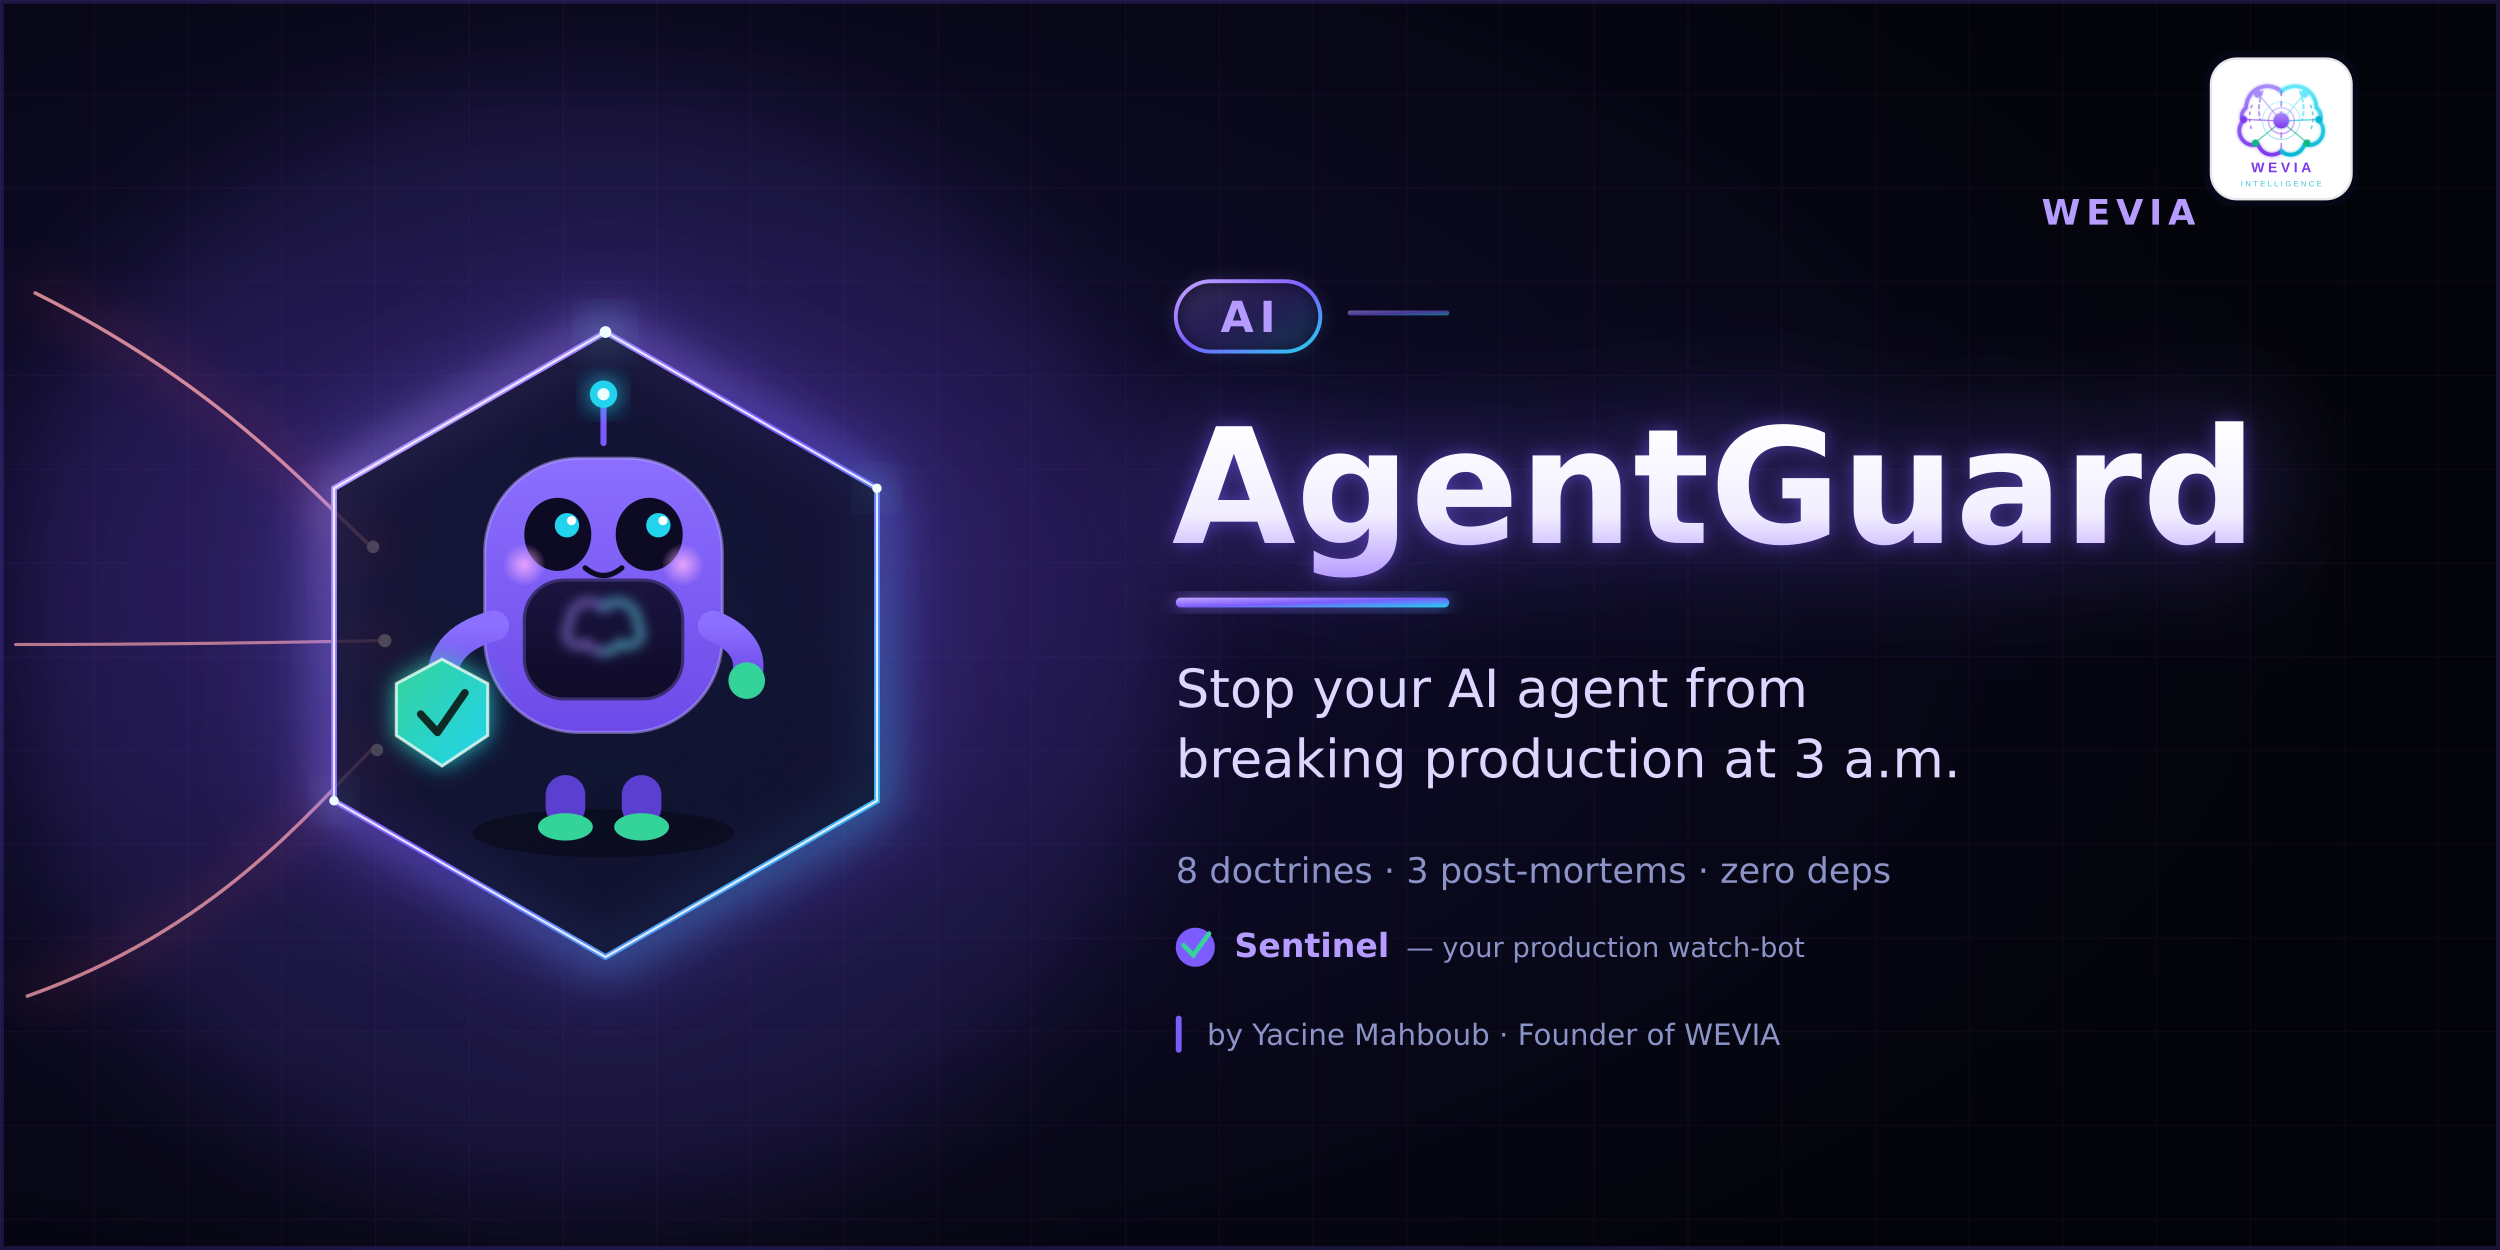
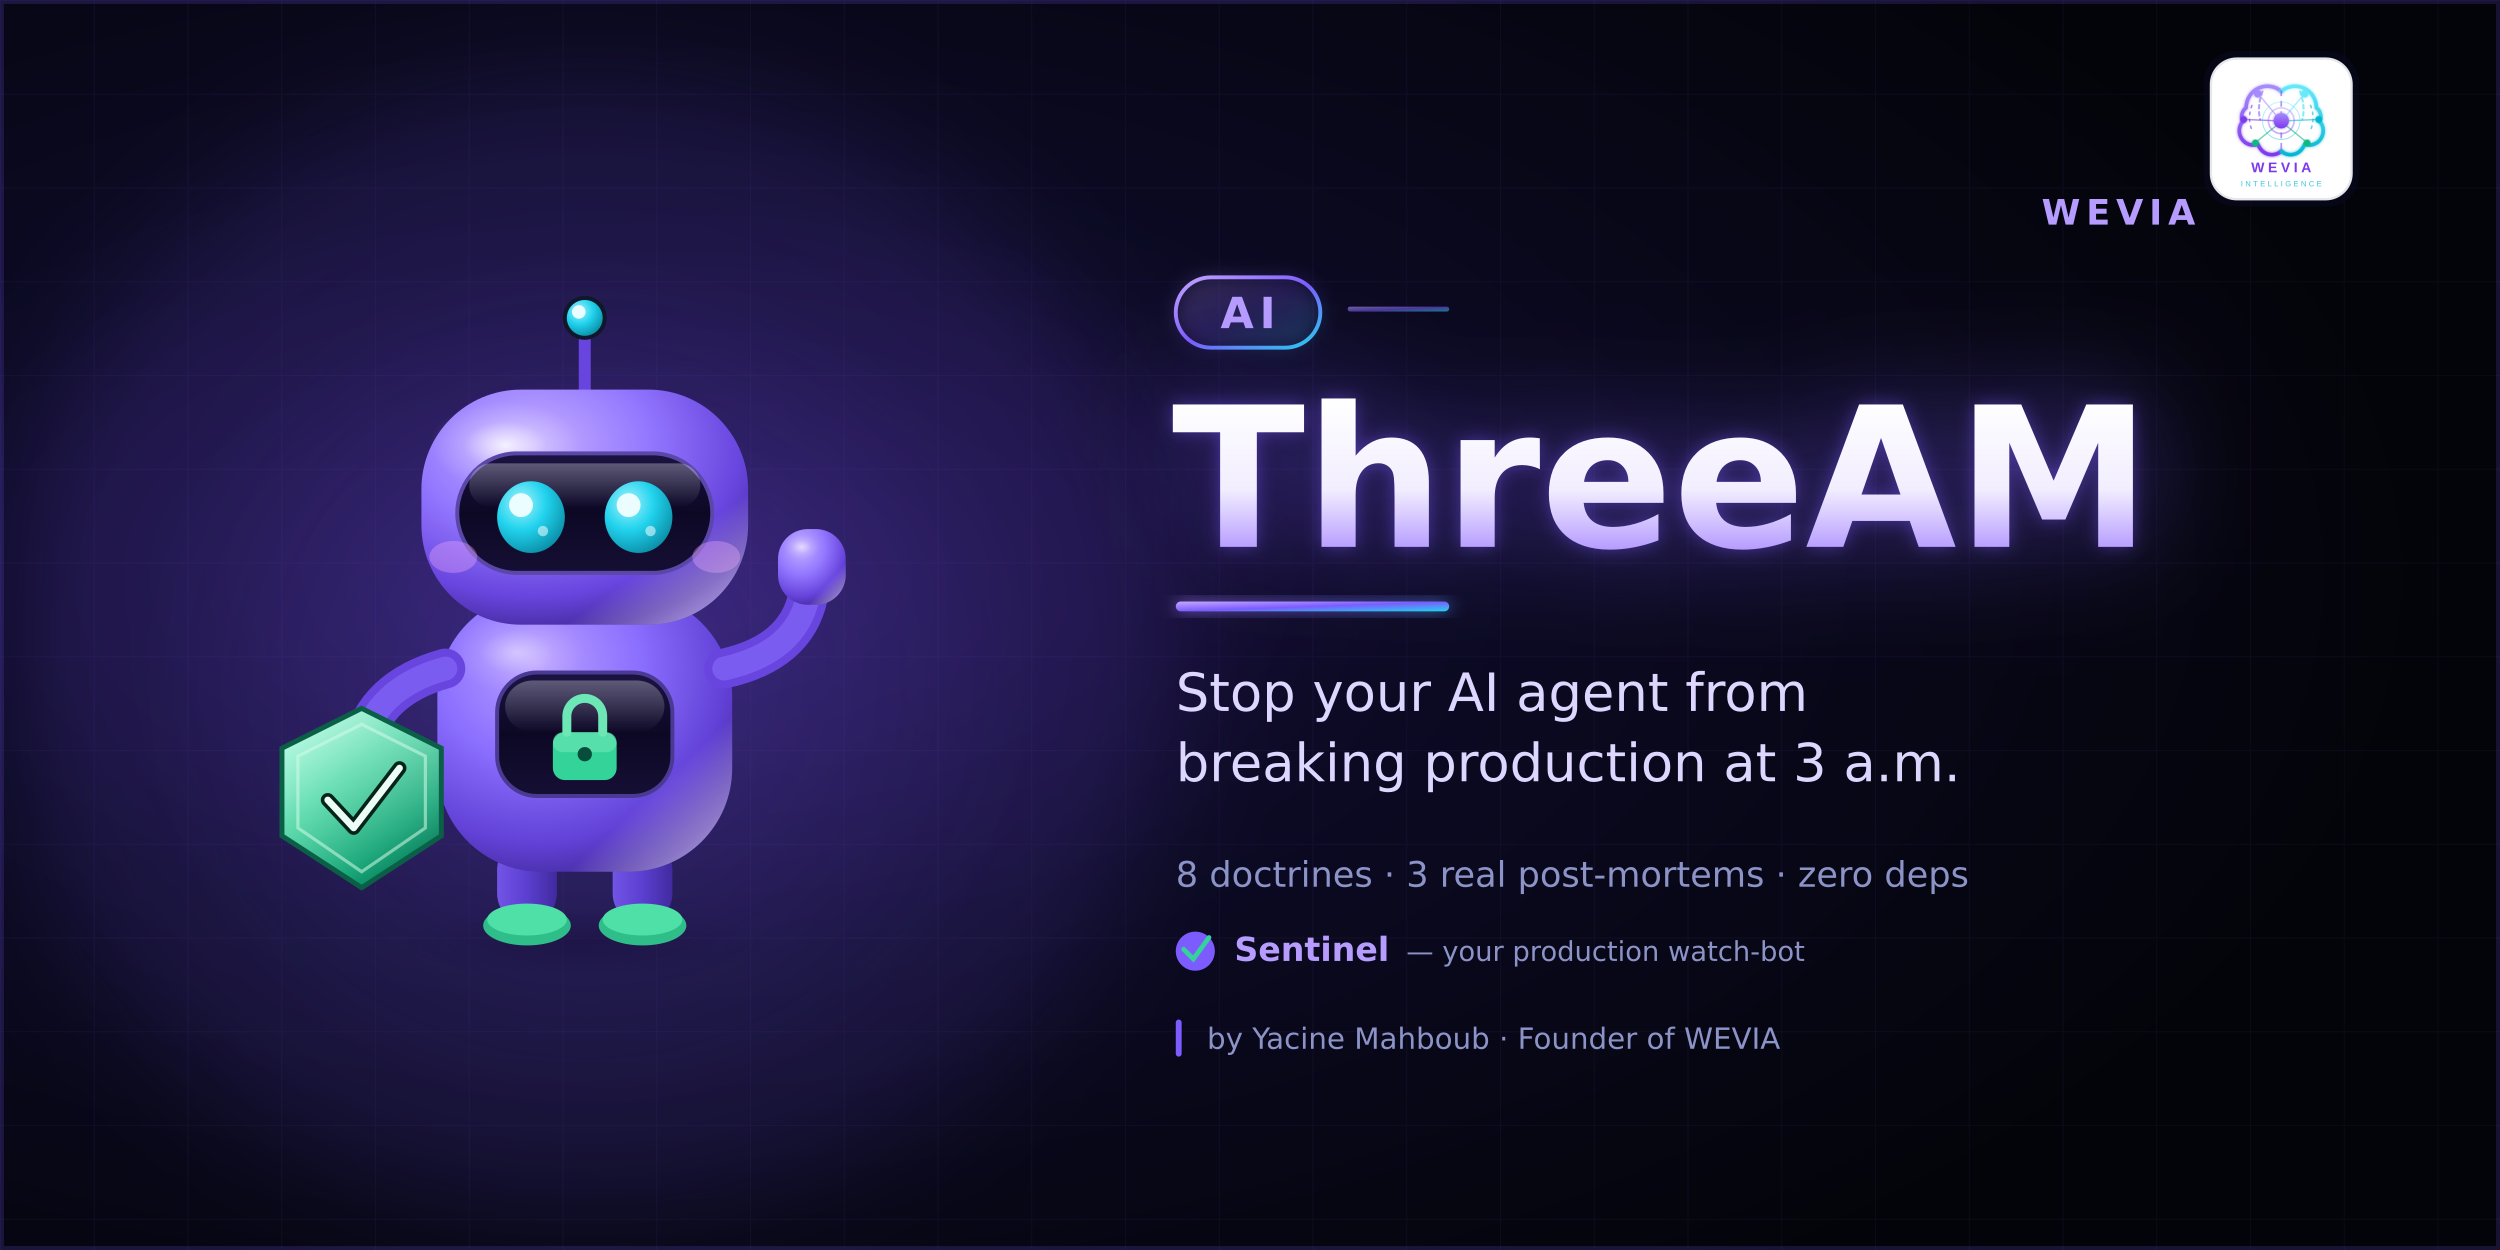
<svg xmlns="http://www.w3.org/2000/svg" viewBox="0 0 1280 640" width="1280" height="640">
  <defs>
-     <radialGradient id="amb" cx="0.24" cy="0.46" r="0.72">
+     <radialGradient id="amb" cx="0.26" cy="0.46" r="0.72">
      <stop offset="0" stop-color="#241452" />
      <stop offset="0.42" stop-color="#0c0a24" />
      <stop offset="1" stop-color="#030409" />
    </radialGradient>
    <linearGradient id="neon" x1="0" y1="0" x2="1" y2="1">
      <stop offset="0" stop-color="#C4A6FF" />
      <stop offset="0.5" stop-color="#7C5CFF" />
      <stop offset="1" stop-color="#22D3EE" />
    </linearGradient>
    <linearGradient id="txtg" x1="0" y1="0" x2="0" y2="1">
      <stop offset="0" stop-color="#FFFFFF" />
      <stop offset="0.6" stop-color="#F2EEFF" />
      <stop offset="1" stop-color="#B69CFF" />
    </linearGradient>
    <filter id="bL" x="-100%" y="-100%" width="300%" height="300%">
      <feGaussianBlur stdDeviation="30" />
    </filter>
-     <filter id="bM" x="-80%" y="-80%" width="260%" height="260%">
-       <feGaussianBlur stdDeviation="12" />
-     </filter>
    <filter id="bS" x="-60%" y="-60%" width="220%" height="220%">
      <feGaussianBlur stdDeviation="4.5" />
    </filter>
    <pattern id="mesh" width="48" height="48" patternUnits="userSpaceOnUse">
      <path d="M48 0H0V48" fill="none" stroke="#8B5CF6" stroke-opacity="0.06" stroke-width="1" />
    </pattern>
+     <radialGradient id="stage" cx="0.5" cy="0.5" r="0.5">
+       <stop offset="0" stop-color="#7C5CFF" stop-opacity="0.20" />
+       <stop offset="1" stop-color="#7C5CFF" stop-opacity="0" />
+     </radialGradient>
  </defs>
  <rect width="1280" height="640" fill="url(#amb)" />
  <rect width="1280" height="640" fill="url(#mesh)" />
-   <ellipse cx="300" cy="330" rx="300" ry="290" fill="#7C5CFF" opacity="0.15" filter="url(#bL)" />
-   <ellipse cx="300" cy="330" rx="118" ry="118" fill="#22D3EE" opacity="0.11" filter="url(#bL)" />
+   <ellipse cx="300" cy="330" rx="300" ry="290" fill="#7C5CFF" opacity="0.14" filter="url(#bL)" />
+   <ellipse cx="300" cy="350" rx="230" ry="220" fill="url(#stage)" />
  <g transform="translate(1132,30) scale(0.6)">
    <rect x="-6" y="-6" width="132" height="132" rx="26" fill="#0a0a20" opacity="0.55" />
    <defs>
      <linearGradient id="wgl" x1="0" y1="0" x2="0" y2="1">
        <stop offset="0%" stop-color="#a78bfa" />
        <stop offset="100%" stop-color="#7c3aed" />
      </linearGradient>
      <linearGradient id="wgr" x1="0" y1="0" x2="0" y2="1">
        <stop offset="0%" stop-color="#67e8f9" />
        <stop offset="100%" stop-color="#06b6d4" />
      </linearGradient>
      <filter id="wglow">
        <feGaussianBlur stdDeviation="1.5" result="b" />
        <feMerge>
          <feMergeNode in="b" />
          <feMergeNode in="SourceGraphic" />
        </feMerge>
      </filter>
    </defs>
    <rect width="120" height="120" rx="22" fill="#ffffff" stroke="#e5e7eb" stroke-width="2" />
    <path d="     M60,28     C56,24 48,22 41,25     C34,28 30,35 30,42     C27,44 25,49 27,54     C24,57 23,63 26,68     C29,73 35,75 40,73     C42,78 46,82 52,82     C57,82 60,79 60,79   " fill="none" stroke="url(#wgl)" stroke-width="3" stroke-linecap="round" stroke-linejoin="round" filter="url(#wglow)" />
    <path d="M44,28 C41,36 40,44 42,52" fill="none" stroke="#a78bfa" stroke-width="1.8" stroke-dasharray="3,3" stroke-linecap="round" opacity="0.8" />
    <path d="M35,40 C32,47 32,56 36,63" fill="none" stroke="#7c3aed" stroke-width="1.4" stroke-dasharray="2,4" stroke-linecap="round" opacity="0.6" />
    <path d="     M60,28     C64,24 72,22 79,25     C86,28 90,35 90,42     C93,44 95,49 93,54     C96,57 97,63 94,68     C91,73 85,75 80,73     C78,78 74,82 68,82     C63,82 60,79 60,79   " fill="none" stroke="url(#wgr)" stroke-width="3" stroke-linecap="round" stroke-linejoin="round" filter="url(#wglow)" />
    <path d="M76,28 C79,36 80,44 78,52" fill="none" stroke="#67e8f9" stroke-width="1.8" stroke-dasharray="3,3" stroke-linecap="round" opacity="0.8" />
    <path d="M85,40 C88,47 88,56 84,63" fill="none" stroke="#06b6d4" stroke-width="1.4" stroke-dasharray="2,4" stroke-linecap="round" opacity="0.6" />
    <line x1="60" y1="27" x2="60" y2="80" stroke="#7c3aed" stroke-width="1.5" stroke-dasharray="5,4" opacity="0.55" />
    <circle cx="40" cy="30" r="3.2" fill="#a78bfa" filter="url(#wglow)" />
    <circle cx="28" cy="52" r="2.8" fill="#7c3aed" filter="url(#wglow)" />
    <circle cx="38" cy="72" r="2.8" fill="#10b981" filter="url(#wglow)" />
    <circle cx="80" cy="30" r="3.2" fill="#67e8f9" filter="url(#wglow)" />
    <circle cx="92" cy="52" r="2.8" fill="#06b6d4" filter="url(#wglow)" />
    <circle cx="82" cy="72" r="2.8" fill="#10b981" filter="url(#wglow)" />
    <line x1="42" y1="32" x2="57" y2="50" stroke="#a78bfa" stroke-width="1.2" opacity="0.6" />
    <line x1="30" y1="52" x2="54" y2="53" stroke="#7c3aed" stroke-width="1.2" opacity="0.6" />
    <line x1="40" y1="70" x2="56" y2="57" stroke="#10b981" stroke-width="1.2" opacity="0.6" />
    <line x1="78" y1="32" x2="63" y2="50" stroke="#67e8f9" stroke-width="1.2" opacity="0.6" />
    <line x1="90" y1="52" x2="66" y2="53" stroke="#06b6d4" stroke-width="1.2" opacity="0.6" />
    <line x1="80" y1="70" x2="64" y2="57" stroke="#10b981" stroke-width="1.2" opacity="0.6" />
    <circle cx="60" cy="53" r="6.5" fill="url(#wgl)" filter="url(#wglow)" />
    <circle cx="60" cy="53" r="11" fill="none" stroke="url(#wgl)" stroke-width="1.5" opacity="0.4" />
    <circle cx="60" cy="53" r="16" fill="none" stroke="url(#wgr)" stroke-width="0.8" opacity="0.45" />
    <text x="60" y="97" font-family="Arial Black,Arial" font-weight="900" font-size="12" fill="#7c3aed" text-anchor="middle" letter-spacing="3">WEVIA</text>
    <text x="60" y="109" font-family="Arial,sans-serif" font-size="6.5" fill="#06b6d4" text-anchor="middle" letter-spacing="2" opacity="0.8">INTELLIGENCE</text>
  </g>
  <text x="1124" y="115" text-anchor="end" font-family="DejaVu Sans" font-weight="bold" font-size="18" fill="#B69CFF" letter-spacing="3">WEVIA</text>
-   <g stroke-linecap="round" fill="none">
-     <path d="M18,150 C110,196 156,248 188,278" stroke="#F43F5E" stroke-width="7" opacity="0.28" filter="url(#bM)" />
-     <path d="M18,150 C110,196 156,248 188,278" stroke="#FDA4AF" stroke-width="1.8" opacity="0.8" />
-     <path d="M14,510 C110,476 158,416 190,384" stroke="#F43F5E" stroke-width="7" opacity="0.26" filter="url(#bM)" />
-     <path d="M14,510 C110,476 158,416 190,384" stroke="#FDA4AF" stroke-width="1.8" opacity="0.74" />
-     <path d="M8,330 C82,330 140,329 194,328" stroke="#F43F5E" stroke-width="7" opacity="0.24" filter="url(#bM)" />
-     <path d="M8,330 C82,330 140,329 194,328" stroke="#FDA4AF" stroke-width="1.6" opacity="0.68" />
-   </g>
-   <g fill="#FFE4E6">
-     <circle cx="191" cy="280" r="9" fill="#F43F5E" opacity="0.5" filter="url(#bM)" />
-     <circle cx="191" cy="280" r="3.2" />
-     <circle cx="193" cy="384" r="9" fill="#F43F5E" opacity="0.5" filter="url(#bM)" />
-     <circle cx="193" cy="384" r="3.2" />
-     <circle cx="197" cy="328" r="10" fill="#F43F5E" opacity="0.5" filter="url(#bM)" />
-     <circle cx="197" cy="328" r="3.4" />
-   </g>
-   <g transform="translate(310,330)">
-     <path d="M0,-160 L139,-80 L139,80 L0,160 L-139,80 L-139,-80 Z" fill="none" stroke="#7C5CFF" stroke-width="19" opacity="0.5" filter="url(#bL)" />
-     <path d="M0,-160 L139,-80 L139,80 L0,160 L-139,80 L-139,-80 Z" fill="none" stroke="url(#neon)" stroke-width="9" opacity="0.9" filter="url(#bM)" />
-     <path d="M0,-160 L139,-80 L139,80 L0,160 L-139,80 L-139,-80 Z" fill="#080a1c" fill-opacity="0.7" stroke="url(#neon)" stroke-width="3" />
-     <path d="M0,-160 L139,-80 L139,80 L0,160 L-139,80 L-139,-80 Z" fill="none" stroke="#F5F3FF" stroke-width="1.1" opacity="0.9" />
-     <g fill="#67E8F9">
-       <circle cx="0" cy="-160" r="6.5" opacity="0.75" filter="url(#bM)" />
-       <circle cx="0" cy="-160" r="3" fill="#F0FEFF" />
-       <circle cx="139" cy="-80" r="5" opacity="0.7" filter="url(#bM)" />
-       <circle cx="139" cy="-80" r="2.4" fill="#F0FEFF" />
-       <circle cx="-139" cy="80" r="5" opacity="0.7" filter="url(#bM)" />
-       <circle cx="-139" cy="80" r="2.4" fill="#F0FEFF" />
-     </g>
-     <g transform="translate(-118,-150) scale(0.78)">
-       <defs>
-         <linearGradient id="guard_body" x1="0" y1="0" x2="0" y2="1">
-           <stop offset="0" stop-color="#8B6FFF" />
-           <stop offset="1" stop-color="#6D4AE8" />
-         </linearGradient>
-         <linearGradient id="guard_belly" x1="0" y1="0" x2="0" y2="1">
-           <stop offset="0" stop-color="#1a1440" />
-           <stop offset="1" stop-color="#0f0b28" />
-         </linearGradient>
-         <linearGradient id="guard_shield" x1="0" y1="0" x2="1" y2="1">
-           <stop offset="0" stop-color="#34D399" />
-           <stop offset="1" stop-color="#22D3EE" />
-         </linearGradient>
-         <radialGradient id="guard_cheek" cx="0.5" cy="0.5" r="0.5">
-           <stop offset="0" stop-color="#F0ABFC" stop-opacity="0.9" />
-           <stop offset="1" stop-color="#F0ABFC" stop-opacity="0" />
-         </radialGradient>
-         <filter id="guard_soft" x="-40%" y="-40%" width="180%" height="180%">
-           <feGaussianBlur stdDeviation="4" />
-         </filter>
-         <filter id="guard_dropg" x="-50%" y="-50%" width="200%" height="200%">
-           <feGaussianBlur stdDeviation="8" result="b" />
-           <feMerge>
-             <feMergeNode in="b" />
-             <feMergeNode in="SourceGraphic" />
-           </feMerge>
-         </filter>
-       </defs>
-       <ellipse cx="150" cy="316" rx="86" ry="16" fill="#000" opacity="0.35" />
-       <g fill="#5B3FD0">
-         <rect x="112" y="278" width="26" height="34" rx="13" />
-         <rect x="162" y="278" width="26" height="34" rx="13" />
-       </g>
-       <g fill="#34D399">
-         <ellipse cx="125" cy="312" rx="18" ry="9" />
-         <ellipse cx="175" cy="312" rx="18" ry="9" />
-       </g>
-       <line x1="150" y1="60" x2="150" y2="34" stroke="#7C5CFF" stroke-width="4" stroke-linecap="round" />
-       <circle cx="150" cy="28" r="9" fill="#22D3EE" filter="url(#guard_dropg)" />
-       <circle cx="150" cy="28" r="4" fill="#ECFEFF" />
-       <rect x="72" y="70" width="156" height="180" rx="62" fill="url(#guard_body)" />
-       <rect x="72" y="70" width="156" height="180" rx="62" fill="none" stroke="#B8A5FF" stroke-width="2" opacity="0.5" />
-       <rect x="98" y="150" width="104" height="78" rx="26" fill="url(#guard_belly)" stroke="#3A2E70" stroke-width="2" />
-       <path d="M150,168 C146,164 139,163 134,166 C129,169 127,174 128,179 C125,181 124,186 127,190 C130,194 136,194 139,191 C141,195 145,197 150,197" fill="none" stroke="#A78BFA" stroke-width="3" stroke-linecap="round" filter="url(#guard_soft)" />
-       <path d="M150,168 C154,164 161,163 166,166 C171,169 173,174 172,179 C175,181 176,186 173,190 C170,194 164,194 161,191 C159,195 155,197 150,197" fill="none" stroke="#67E8F9" stroke-width="3" stroke-linecap="round" filter="url(#guard_soft)" />
-       <g>
-         <ellipse cx="120" cy="120" rx="22" ry="24" fill="#0d0a24" />
-         <ellipse cx="180" cy="120" rx="22" ry="24" fill="#0d0a24" />
-         <circle cx="126" cy="114" r="8" fill="#22D3EE" />
-         <circle cx="129" cy="111" r="3" fill="#fff" />
-         <circle cx="186" cy="114" r="8" fill="#22D3EE" />
-         <circle cx="189" cy="111" r="3" fill="#fff" />
-       </g>
-       <circle cx="98" cy="140" r="14" fill="url(#guard_cheek)" />
-       <circle cx="202" cy="140" r="14" fill="url(#guard_cheek)" />
-       <path d="M138,142 Q150,152 162,142" fill="none" stroke="#0d0a24" stroke-width="3.5" stroke-linecap="round" />
-       <path d="M78,180 Q40,190 44,224" fill="none" stroke="url(#guard_body)" stroke-width="20" stroke-linecap="round" />
-       <g transform="translate(44,236)">
-         <path d="M0,-34 L30,-18 L30,16 L0,36 L-30,16 L-30,-18 Z" fill="url(#guard_shield)" filter="url(#guard_dropg)" />
-         <path d="M0,-34 L30,-18 L30,16 L0,36 L-30,16 L-30,-18 Z" fill="none" stroke="#ECFDF5" stroke-width="2" opacity="0.8" />
-         <path d="M-14,2 L-3,14 L15,-12" fill="none" stroke="#0d2a24" stroke-width="5" stroke-linecap="round" stroke-linejoin="round" />
-       </g>
-       <path d="M222,180 Q250,192 244,214" fill="none" stroke="url(#guard_body)" stroke-width="20" stroke-linecap="round" />
-       <circle cx="244" cy="216" r="12" fill="#34D399" />
-     </g>
-   </g>
-   <g transform="translate(602,170)">
+   <g transform="translate(126,124) scale(1.02)">
+     <defs>
+       <radialGradient id="s_body" cx="0.34" cy="0.26" r="0.82">
+         <stop offset="0" stop-color="#B9A0FF" />
+         <stop offset="0.42" stop-color="#8B6FFF" />
+         <stop offset="0.78" stop-color="#6141D6" />
+         <stop offset="1" stop-color="#3F2795" />
+       </radialGradient>
+       <radialGradient id="s_head" cx="0.34" cy="0.24" r="0.8">
+         <stop offset="0" stop-color="#C6B1FF" />
+         <stop offset="0.45" stop-color="#9377FF" />
+         <stop offset="0.8" stop-color="#6845DE" />
+         <stop offset="1" stop-color="#452B9E" />
+       </radialGradient>
+       <linearGradient id="s_rim" x1="0" y1="0" x2="1" y2="1">
+         <stop offset="0" stop-color="#E9DEFF" stop-opacity="0" />
+         <stop offset="0.72" stop-color="#E9DEFF" stop-opacity="0" />
+         <stop offset="1" stop-color="#DCC9FF" stop-opacity="0.85" />
+       </linearGradient>
+       <radialGradient id="s_spec" cx="0.5" cy="0.5" r="0.5">
+         <stop offset="0" stop-color="#FFFFFF" stop-opacity="0.85" />
+         <stop offset="0.55" stop-color="#FFFFFF" stop-opacity="0.18" />
+         <stop offset="1" stop-color="#FFFFFF" stop-opacity="0" />
+       </radialGradient>
+       <radialGradient id="s_shadow" cx="0.5" cy="0.5" r="0.5">
+         <stop offset="0" stop-color="#1A0F3D" stop-opacity="0.55" />
+         <stop offset="0.6" stop-color="#1A0F3D" stop-opacity="0.18" />
+         <stop offset="1" stop-color="#1A0F3D" stop-opacity="0" />
+       </radialGradient>
+       <linearGradient id="s_visor" x1="0" y1="0" x2="0" y2="1">
+         <stop offset="0" stop-color="#1B1442" />
+         <stop offset="0.5" stop-color="#0C0824" />
+         <stop offset="1" stop-color="#160F35" />
+       </linearGradient>
+       <linearGradient id="s_gloss" x1="0" y1="0" x2="0" y2="1">
+         <stop offset="0" stop-color="#FFFFFF" stop-opacity="0.30" />
+         <stop offset="1" stop-color="#FFFFFF" stop-opacity="0" />
+       </linearGradient>
+       <linearGradient id="s_shield" x1="0.15" y1="0" x2="0.9" y2="1">
+         <stop offset="0" stop-color="#7DF7CE" />
+         <stop offset="0.35" stop-color="#34D399" />
+         <stop offset="0.72" stop-color="#12A374" />
+         <stop offset="1" stop-color="#0A6E52" />
+       </linearGradient>
+       <linearGradient id="s_shieldGloss" x1="0" y1="0" x2="0.4" y2="1">
+         <stop offset="0" stop-color="#FFFFFF" stop-opacity="0.55" />
+         <stop offset="1" stop-color="#FFFFFF" stop-opacity="0" />
+       </linearGradient>
+       <radialGradient id="s_eye" cx="0.35" cy="0.3" r="0.75">
+         <stop offset="0" stop-color="#A5F3FC" />
+         <stop offset="0.5" stop-color="#22D3EE" />
+         <stop offset="1" stop-color="#0B8FA8" />
+       </radialGradient>
+       <linearGradient id="s_leg" x1="0" y1="0" x2="1" y2="0">
+         <stop offset="0" stop-color="#7355E6" />
+         <stop offset="0.5" stop-color="#5B3FD0" />
+         <stop offset="1" stop-color="#412A9E" />
+       </linearGradient>
+     </defs>
+     <ellipse cx="170" cy="352" rx="92" ry="18" fill="url(#s_shadow)" />
+     <g>
+       <rect x="126" y="300" width="30" height="42" rx="15" fill="url(#s_leg)" />
+       <rect x="184" y="300" width="30" height="42" rx="15" fill="url(#s_leg)" />
+       <ellipse cx="141" cy="343" rx="22" ry="10" fill="#2FBE8A" />
+       <ellipse cx="141" cy="340" rx="20" ry="8" fill="#4FE0A8" />
+       <ellipse cx="199" cy="343" rx="22" ry="10" fill="#2FBE8A" />
+       <ellipse cx="199" cy="340" rx="20" ry="8" fill="#4FE0A8" />
+     </g>
+     <path d="M170,74 L170,44" stroke="#6845DE" stroke-width="6" stroke-linecap="round" />
+     <circle cx="170" cy="38" r="11" fill="#0F172A" />
+     <circle cx="170" cy="38" r="9" fill="url(#s_eye)" />
+     <circle cx="167" cy="35" r="3.4" fill="#F0FEFF" opacity="0.95" />
+     <rect x="96" y="176" width="148" height="140" rx="52" fill="url(#s_body)" />
+     <rect x="96" y="176" width="148" height="140" rx="52" fill="url(#s_rim)" />
+     <ellipse cx="136" cy="206" rx="34" ry="20" fill="url(#s_spec)" opacity="0.55" />
+     <rect x="126" y="216" width="88" height="62" rx="20" fill="url(#s_visor)" stroke="#4B3A94" stroke-width="2" />
+     <rect x="130" y="220" width="80" height="26" rx="14" fill="url(#s_gloss)" />
+     <g transform="translate(170,250)">
+       <rect x="-16" y="-4" width="32" height="24" rx="6" fill="#34D399" />
+       <rect x="-16" y="-4" width="32" height="10" rx="5" fill="#6EE7B7" opacity="0.6" />
+       <path d="M-9,-4 L-9,-12 A9,9 0 0 1 9,-12 L9,-4" fill="none" stroke="#6EE7B7" stroke-width="4.5" stroke-linecap="round" />
+       <circle cx="0" cy="7" r="3.6" fill="#064E3B" />
+     </g>
+     <rect x="88" y="74" width="164" height="118" rx="50" fill="url(#s_head)" />
+     <rect x="88" y="74" width="164" height="118" rx="50" fill="url(#s_rim)" />
+     <ellipse cx="130" cy="102" rx="38" ry="22" fill="url(#s_spec)" />
+     <rect x="106" y="106" width="128" height="60" rx="30" fill="url(#s_visor)" stroke="#5B47A8" stroke-width="2" />
+     <rect x="112" y="111" width="116" height="22" rx="11" fill="url(#s_gloss)" />
+     <g>
+       <ellipse cx="143" cy="138" rx="17" ry="18" fill="url(#s_eye)" />
+       <ellipse cx="197" cy="138" rx="17" ry="18" fill="url(#s_eye)" />
+       <circle cx="138" cy="132" r="6" fill="#F0FEFF" opacity="0.95" />
+       <circle cx="192" cy="132" r="6" fill="#F0FEFF" opacity="0.95" />
+       <circle cx="149" cy="145" r="2.6" fill="#F0FEFF" opacity="0.55" />
+       <circle cx="203" cy="145" r="2.6" fill="#F0FEFF" opacity="0.55" />
+     </g>
+     <ellipse cx="104" cy="158" rx="12" ry="8" fill="#F0ABFC" opacity="0.35" />
+     <ellipse cx="236" cy="158" rx="12" ry="8" fill="#F0ABFC" opacity="0.35" />
+     <path d="M100,214 Q64,224 58,254" fill="none" stroke="#6845DE" stroke-width="20" stroke-linecap="round" />
+     <path d="M100,214 Q64,224 58,254" fill="none" stroke="#8B6FFF" stroke-width="12" stroke-linecap="round" opacity="0.55" />
+     <g transform="translate(58,278)">
+       <path d="M0,-44 L40,-24 L40,20 L0,46 L-40,20 L-40,-24 Z" fill="url(#s_shield)" />
+       <path d="M0,-44 L40,-24 L40,20 L0,46 L-40,20 L-40,-24 Z" fill="url(#s_shieldGloss)" />
+       <path d="M0,-44 L40,-24 L40,20 L0,46 L-40,20 L-40,-24 Z" fill="none" stroke="#0A5F46" stroke-width="2.5" />
+       <path d="M0,-36 L32,-20 L32,16 L0,38 L-32,16 L-32,-20 Z" fill="none" stroke="#D1FAE5" stroke-width="1.6" opacity="0.55" />
+       <path d="M-17,2 L-4,16 L19,-14" fill="none" stroke="#04241B" stroke-width="7" stroke-linecap="round" stroke-linejoin="round" />
+       <path d="M-17,2 L-4,16 L19,-14" fill="none" stroke="#ECFDF5" stroke-width="3.4" stroke-linecap="round" stroke-linejoin="round" />
+     </g>
+     <path d="M240,214 Q276,206 282,178" fill="none" stroke="#6845DE" stroke-width="20" stroke-linecap="round" />
+     <path d="M240,214 Q276,206 282,178" fill="none" stroke="#8B6FFF" stroke-width="12" stroke-linecap="round" opacity="0.55" />
+     <g transform="translate(284,164)">
+       <rect x="-17" y="-20" width="34" height="38" rx="15" fill="url(#s_head)" />
+       <rect x="-17" y="-20" width="34" height="38" rx="15" fill="url(#s_rim)" />
+       <ellipse cx="-5" cy="-11" rx="9" ry="6" fill="url(#s_spec)" opacity="0.6" />
+     </g>
+   </g>
+   <g transform="translate(602,168)">
    <rect x="0" y="-26" width="74" height="36" rx="18" fill="url(#neon)" opacity="0.22" filter="url(#bS)" />
    <rect x="0" y="-26" width="74" height="36" rx="18" fill="none" stroke="url(#neon)" stroke-width="2" />
    <text x="37" y="0" text-anchor="middle" font-family="DejaVu Sans" font-weight="bold" font-size="22" fill="#B69CFF" letter-spacing="3">AI</text>
    <rect x="88" y="-11" width="52" height="2.5" rx="1.2" fill="url(#neon)" opacity="0.55" />
  </g>
  <g font-family="DejaVu Sans" font-weight="bold">
-     <text x="600" y="278" font-size="82" fill="#7C5CFF" opacity="0.6" filter="url(#bL)">AgentGuard</text>
-     <text x="600" y="278" font-size="82" fill="#7C5CFF" opacity="0.5" filter="url(#bS)">AgentGuard</text>
-     <text x="600" y="278" font-size="82" fill="url(#txtg)">AgentGuard</text>
-   </g>
-   <rect x="602" y="306" width="140" height="5" rx="2.5" fill="url(#neon)" opacity="0.8" filter="url(#bS)" />
-   <rect x="602" y="306" width="140" height="5" rx="2.5" fill="url(#neon)" />
+     <text x="600" y="280" font-size="100" fill="#7C5CFF" opacity="0.55" filter="url(#bL)">ThreeAM</text>
+     <text x="600" y="280" font-size="100" fill="#7C5CFF" opacity="0.45" filter="url(#bS)">ThreeAM</text>
+     <text x="600" y="280" font-size="100" fill="url(#txtg)">ThreeAM</text>
+   </g>
+   <rect x="602" y="308" width="140" height="5" rx="2.5" fill="url(#neon)" opacity="0.8" filter="url(#bS)" />
+   <rect x="602" y="308" width="140" height="5" rx="2.5" fill="url(#neon)" />
  <g font-family="DejaVu Sans">
-     <text x="602" y="362" font-size="27" fill="#DDD6FE">Stop your AI agent from</text>
-     <text x="602" y="398" font-size="27" fill="#DDD6FE">breaking production at 3 a.m.</text>
-     <text x="602" y="452" font-size="18" fill="#8B93C7">8 doctrines · 3 post-mortems · zero deps</text>
-   </g>
-   <g transform="translate(602,490)">
+     <text x="602" y="364" font-size="27" fill="#DDD6FE">Stop your AI agent from</text>
+     <text x="602" y="400" font-size="27" fill="#DDD6FE">breaking production at 3 a.m.</text>
+     <text x="602" y="454" font-size="18" fill="#8B93C7">8 doctrines · 3 real post-mortems · zero deps</text>
+   </g>
+   <g transform="translate(602,492)">
    <circle cx="10" cy="-5" r="10" fill="#7C5CFF" />
    <path d="M4,-6 L9,-1 L17,-12" fill="none" stroke="#34D399" stroke-width="2.4" stroke-linecap="round" />
    <text x="30" y="0" font-family="DejaVu Sans" font-weight="bold" font-size="17" fill="#B69CFF">Sentinel</text>
    <text x="118" y="0" font-family="DejaVu Sans" font-size="14" fill="#8B93C7">— your production watch-bot</text>
  </g>
  <g font-family="DejaVu Sans">
-     <rect x="602" y="520" width="3" height="19" rx="1.5" fill="#7C5CFF" />
-     <text x="618" y="535" font-size="15" fill="#8B93C7">by Yacine Mahboub · Founder of WEVIA</text>
+     <rect x="602" y="522" width="3" height="19" rx="1.5" fill="#7C5CFF" />
+     <text x="618" y="537" font-size="15" fill="#8B93C7">by Yacine Mahboub · Founder of WEVIA</text>
  </g>
  <rect x="1" y="1" width="1278" height="638" fill="none" stroke="#7C5CFF" stroke-opacity="0.18" stroke-width="2" />
</svg>
